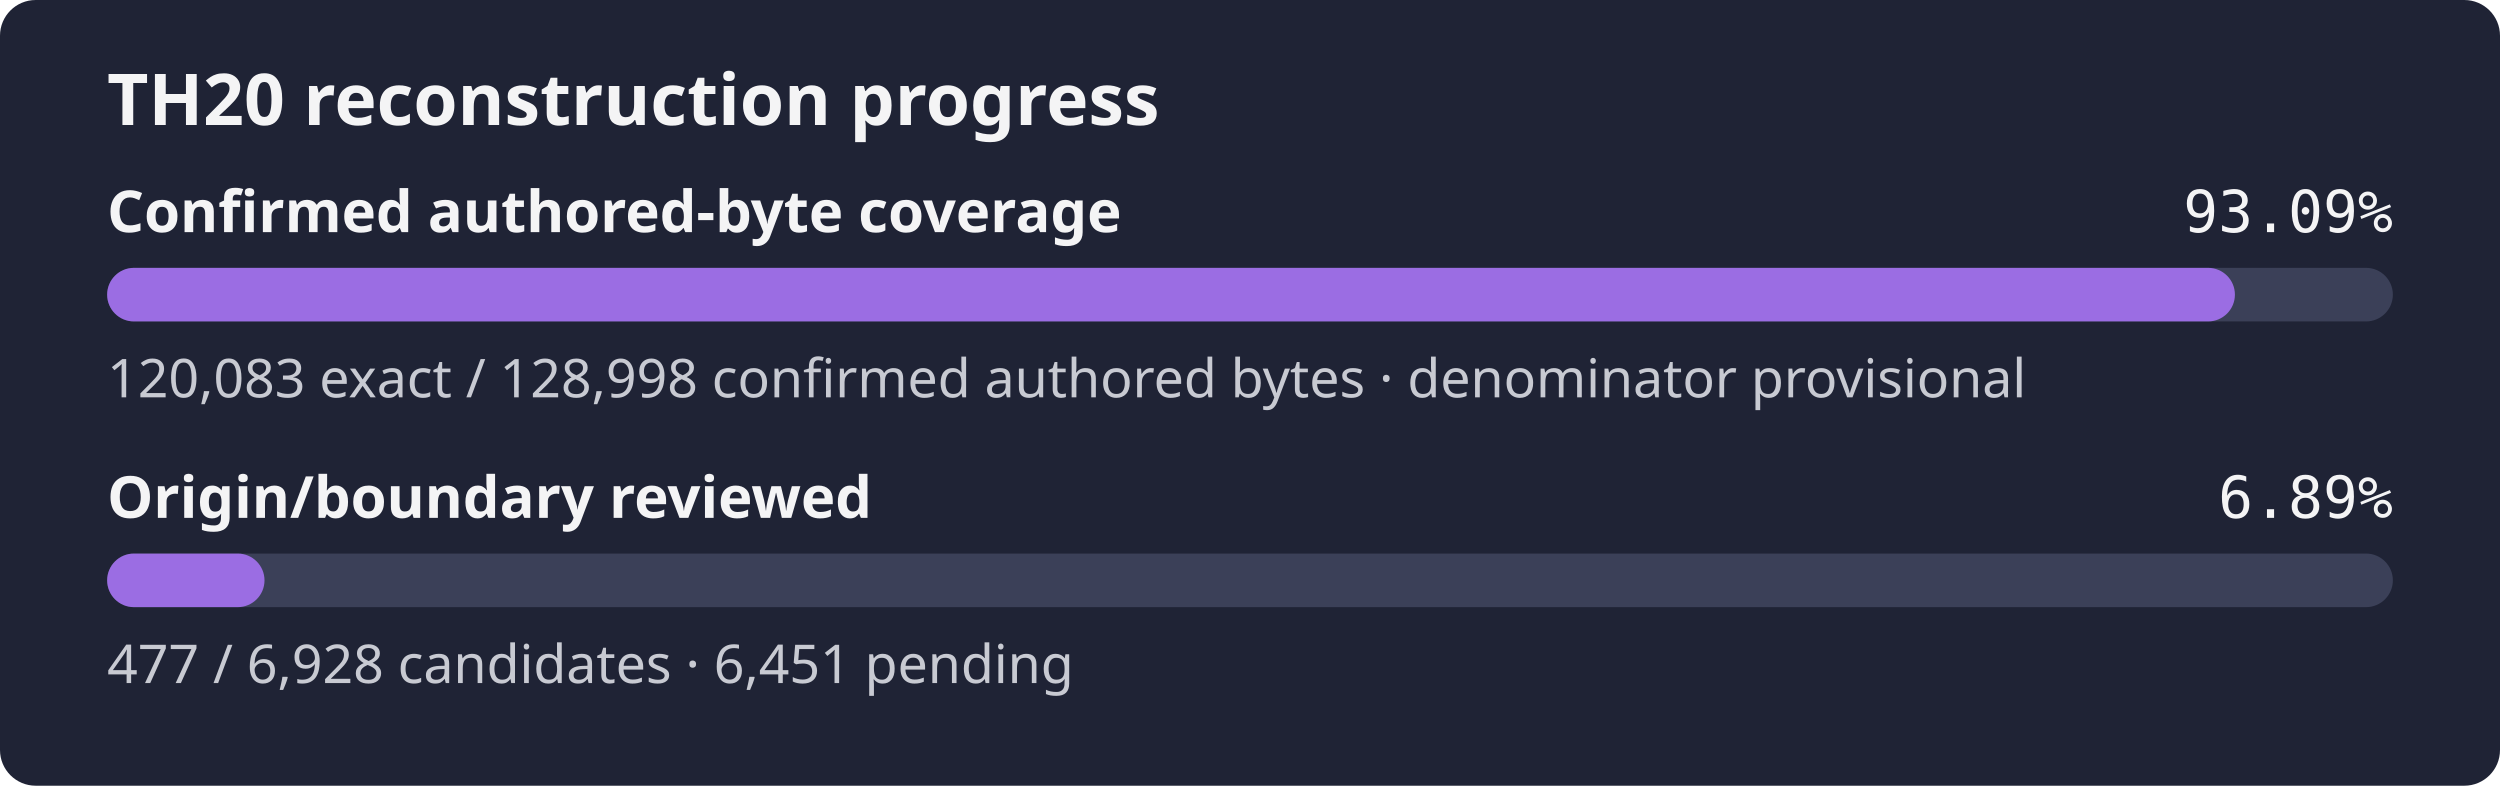
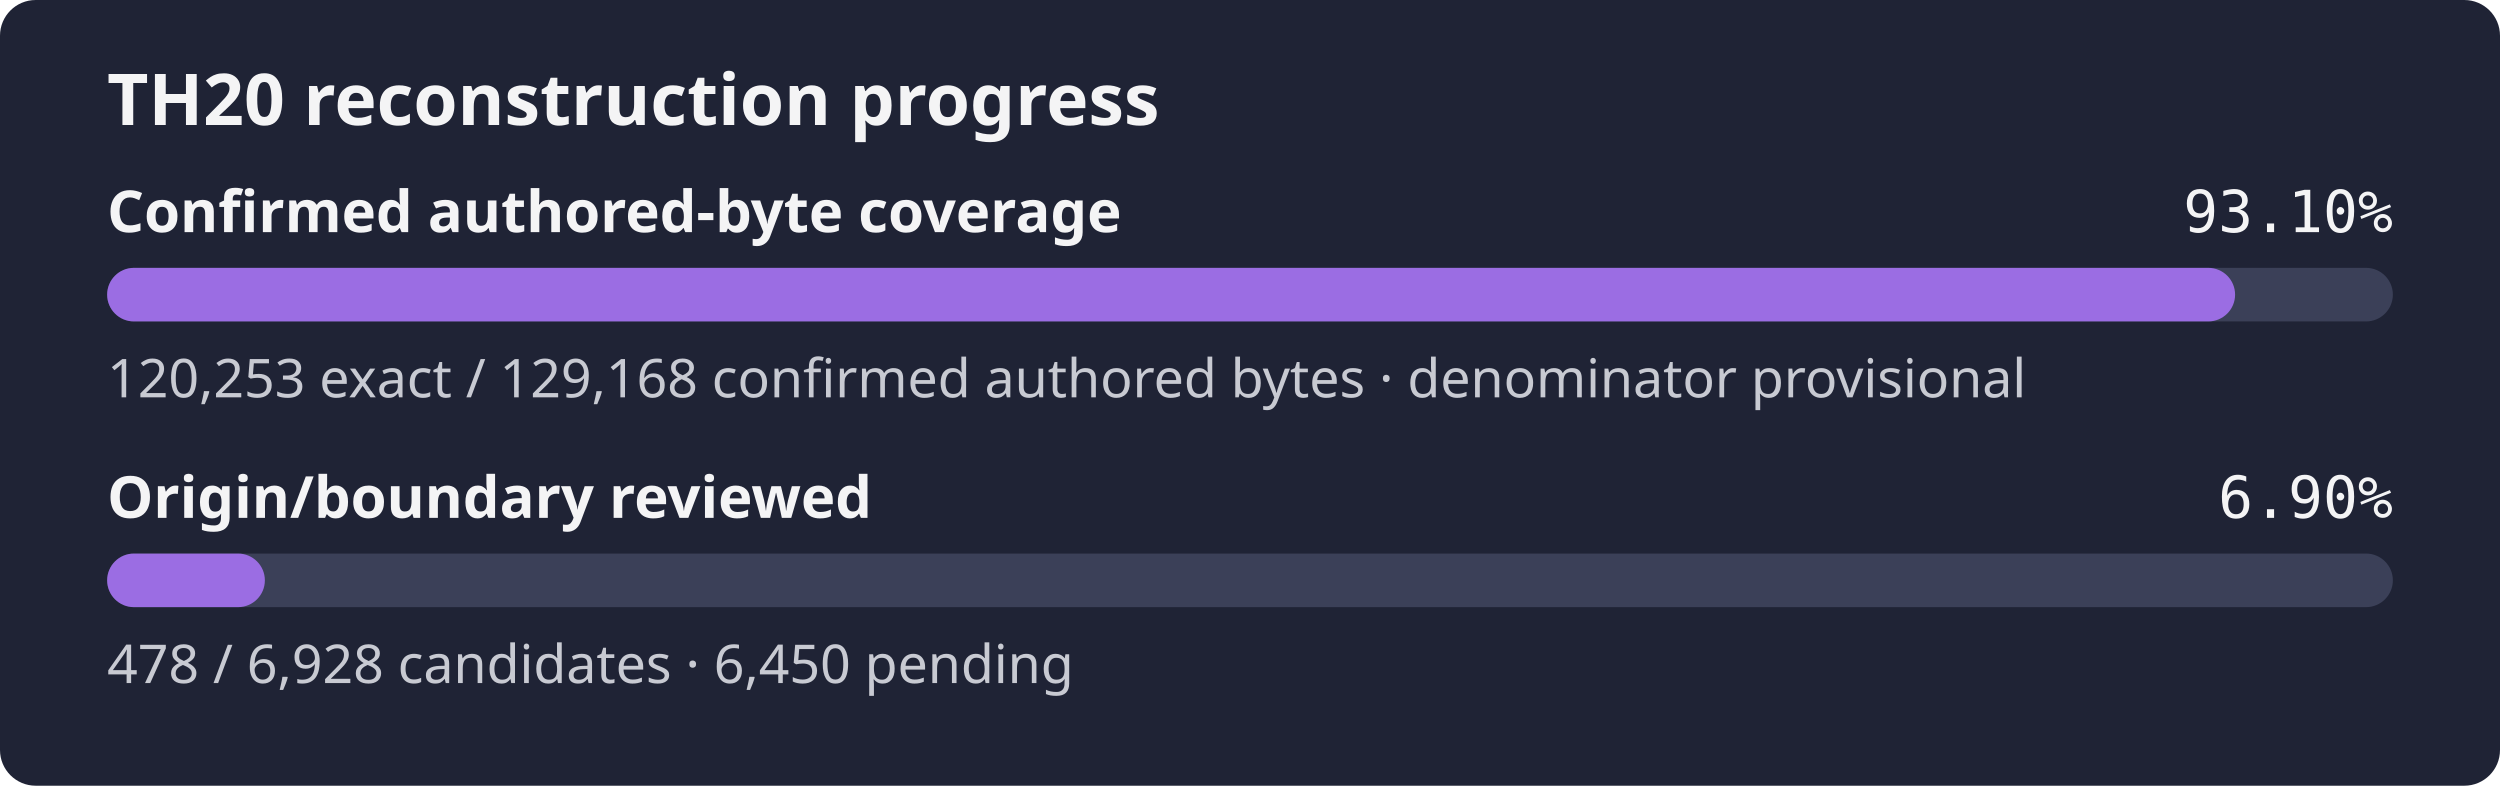
- <svg xmlns="http://www.w3.org/2000/svg" width="560" height="176" role="img" aria-label="TH20 reconstruction progress: 93.09% of the confirmed authored-byte set is exact, origin review 6.89%">
+ <svg xmlns="http://www.w3.org/2000/svg" width="560" height="176" role="img" aria-label="TH20 reconstruction progress: 93.10% of the confirmed authored-byte set is exact, origin review 6.90%">
  <rect width="560" height="176" rx="8" fill="#1f2335" />
  <text x="24" y="28" fill="#f4f4f5" font-family="sans-serif" font-size="16" font-weight="600">TH20 reconstruction progress</text>
  <text x="24" y="52" fill="#f4f4f5" font-family="sans-serif" font-size="13" font-weight="600">Confirmed authored-byte coverage</text>
-   <text x="536" y="52" fill="#f4f4f5" text-anchor="end" font-family="monospace" font-size="13">93.09%</text>
+   <text x="536" y="52" fill="#f4f4f5" text-anchor="end" font-family="monospace" font-size="13">93.10%</text>
  <rect x="24" y="60" width="512" height="12" rx="6" fill="#3b4058" />
-   <rect x="24" y="60" width="476.62" height="12" rx="6" fill="#9b6de3" />
-   <text x="24" y="89" fill="#c8cad2" font-family="sans-serif" font-size="12">120,083 exact / 128,998 confirmed authored bytes · denominator provisional</text>
+   <rect x="24" y="60" width="476.66" height="12" rx="6" fill="#9b6de3" />
+   <text x="24" y="89" fill="#c8cad2" font-family="sans-serif" font-size="12">120,253 exact / 129,168 confirmed authored bytes · denominator provisional</text>
  <text x="24" y="116" fill="#f4f4f5" font-family="sans-serif" font-size="13" font-weight="600">Origin/boundary reviewed</text>
-   <text x="536" y="116" fill="#f4f4f5" text-anchor="end" font-family="monospace" font-size="13">6.89%</text>
+   <text x="536" y="116" fill="#f4f4f5" text-anchor="end" font-family="monospace" font-size="13">6.90%</text>
  <rect x="24" y="124" width="512" height="12" rx="6" fill="#3b4058" />
-   <rect x="24" y="124" width="35.25" height="12" rx="6" fill="#9b6de3" />
-   <text x="24" y="153" fill="#c8cad2" font-family="sans-serif" font-size="12">477 / 6,928 candidates · 6,451 pending</text>
+   <rect x="24" y="124" width="35.33" height="12" rx="6" fill="#9b6de3" />
+   <text x="24" y="153" fill="#c8cad2" font-family="sans-serif" font-size="12">478 / 6,928 candidates · 6,450 pending</text>
</svg>
